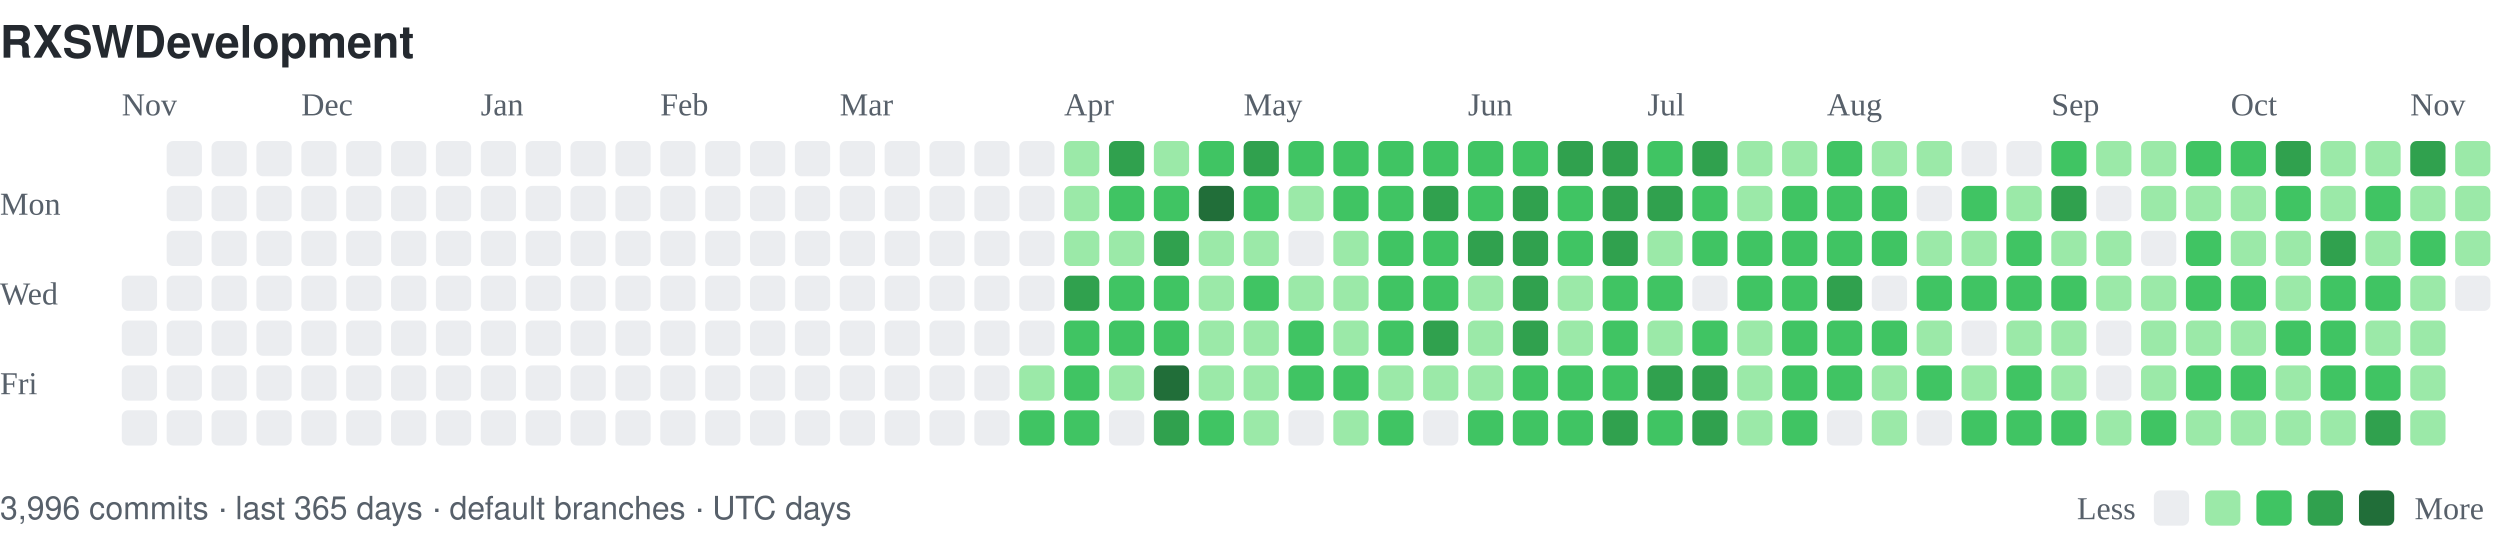
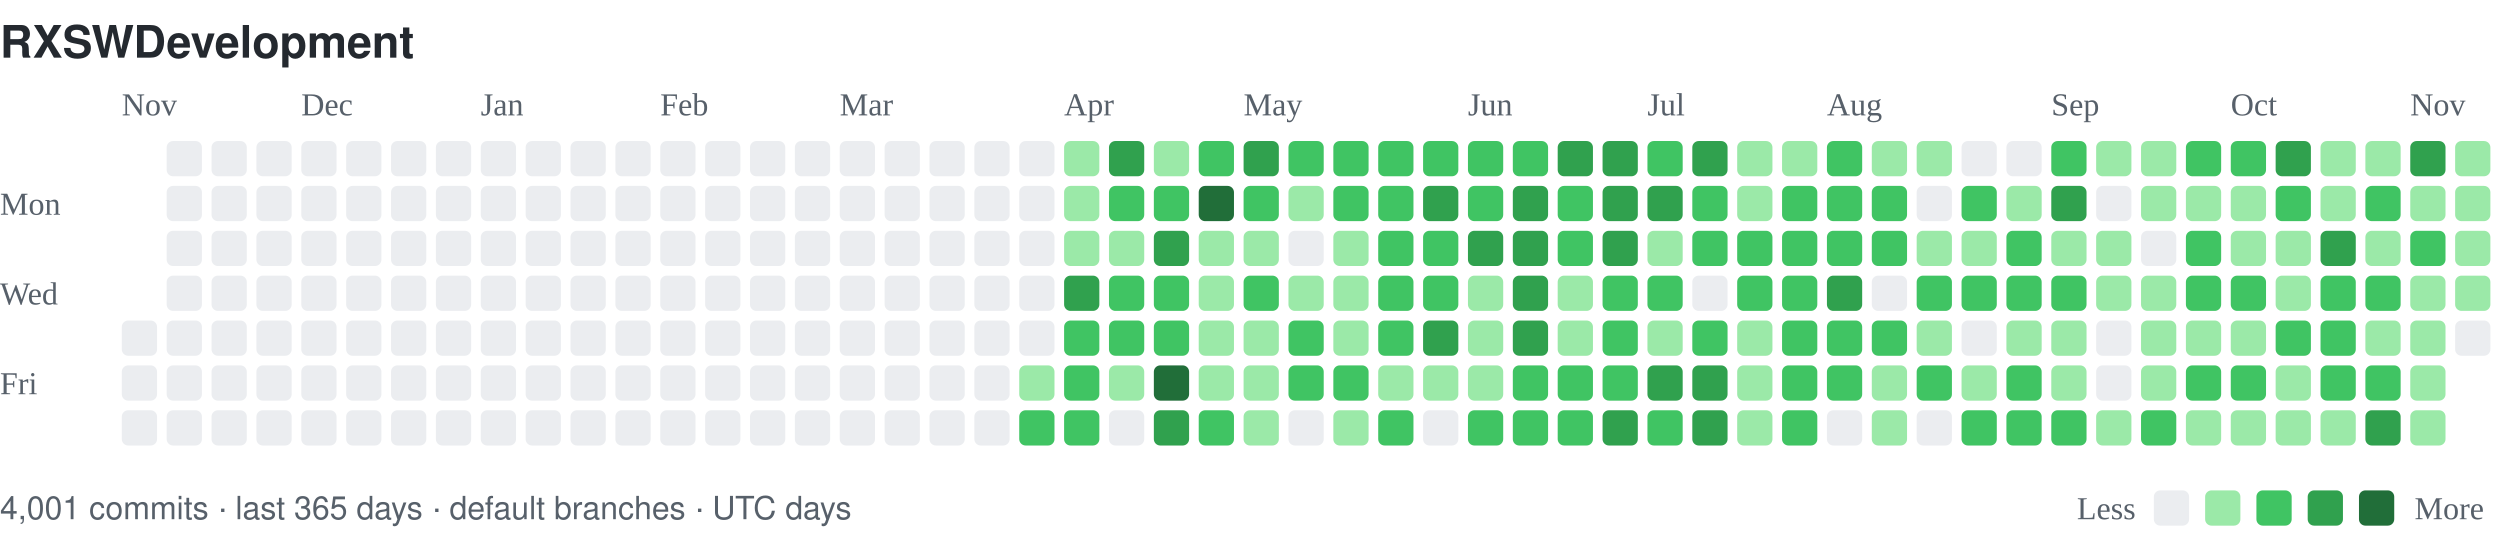
<svg xmlns="http://www.w3.org/2000/svg" width="780" height="170" viewBox="0 0 780 170" role="img">
  <text x="0" y="18" font-size="14" font-weight="600" fill="#24292f" font-family="ui-sans-serif,-apple-system,Segoe UI,Helvetica,Arial,sans-serif">RXSWDevelopment</text>
  <text x="0" y="67" font-size="10" fill="#57606a">Mon</text>
  <text x="0" y="95" font-size="10" fill="#57606a">Wed</text>
  <text x="0" y="123" font-size="10" fill="#57606a">Fri</text>
  <text x="38" y="36" font-size="10" fill="#57606a">Nov</text>
-   <rect x="38" y="86" width="11" height="11" rx="2" fill="#ebedf0" />
  <rect x="38" y="100" width="11" height="11" rx="2" fill="#ebedf0" />
  <rect x="38" y="114" width="11" height="11" rx="2" fill="#ebedf0" />
  <rect x="38" y="128" width="11" height="11" rx="2" fill="#ebedf0" />
  <rect x="52" y="44" width="11" height="11" rx="2" fill="#ebedf0" />
  <rect x="52" y="58" width="11" height="11" rx="2" fill="#ebedf0" />
  <rect x="52" y="72" width="11" height="11" rx="2" fill="#ebedf0" />
  <rect x="52" y="86" width="11" height="11" rx="2" fill="#ebedf0" />
  <rect x="52" y="100" width="11" height="11" rx="2" fill="#ebedf0" />
  <rect x="52" y="114" width="11" height="11" rx="2" fill="#ebedf0" />
  <rect x="52" y="128" width="11" height="11" rx="2" fill="#ebedf0" />
  <rect x="66" y="44" width="11" height="11" rx="2" fill="#ebedf0" />
  <rect x="66" y="58" width="11" height="11" rx="2" fill="#ebedf0" />
  <rect x="66" y="72" width="11" height="11" rx="2" fill="#ebedf0" />
  <rect x="66" y="86" width="11" height="11" rx="2" fill="#ebedf0" />
  <rect x="66" y="100" width="11" height="11" rx="2" fill="#ebedf0" />
  <rect x="66" y="114" width="11" height="11" rx="2" fill="#ebedf0" />
  <rect x="66" y="128" width="11" height="11" rx="2" fill="#ebedf0" />
  <rect x="80" y="44" width="11" height="11" rx="2" fill="#ebedf0" />
  <rect x="80" y="58" width="11" height="11" rx="2" fill="#ebedf0" />
  <rect x="80" y="72" width="11" height="11" rx="2" fill="#ebedf0" />
  <rect x="80" y="86" width="11" height="11" rx="2" fill="#ebedf0" />
  <rect x="80" y="100" width="11" height="11" rx="2" fill="#ebedf0" />
  <rect x="80" y="114" width="11" height="11" rx="2" fill="#ebedf0" />
  <rect x="80" y="128" width="11" height="11" rx="2" fill="#ebedf0" />
  <text x="94" y="36" font-size="10" fill="#57606a">Dec</text>
  <rect x="94" y="44" width="11" height="11" rx="2" fill="#ebedf0" />
  <rect x="94" y="58" width="11" height="11" rx="2" fill="#ebedf0" />
  <rect x="94" y="72" width="11" height="11" rx="2" fill="#ebedf0" />
  <rect x="94" y="86" width="11" height="11" rx="2" fill="#ebedf0" />
  <rect x="94" y="100" width="11" height="11" rx="2" fill="#ebedf0" />
  <rect x="94" y="114" width="11" height="11" rx="2" fill="#ebedf0" />
  <rect x="94" y="128" width="11" height="11" rx="2" fill="#ebedf0" />
  <rect x="108" y="44" width="11" height="11" rx="2" fill="#ebedf0" />
  <rect x="108" y="58" width="11" height="11" rx="2" fill="#ebedf0" />
  <rect x="108" y="72" width="11" height="11" rx="2" fill="#ebedf0" />
  <rect x="108" y="86" width="11" height="11" rx="2" fill="#ebedf0" />
  <rect x="108" y="100" width="11" height="11" rx="2" fill="#ebedf0" />
  <rect x="108" y="114" width="11" height="11" rx="2" fill="#ebedf0" />
  <rect x="108" y="128" width="11" height="11" rx="2" fill="#ebedf0" />
  <rect x="122" y="44" width="11" height="11" rx="2" fill="#ebedf0" />
  <rect x="122" y="58" width="11" height="11" rx="2" fill="#ebedf0" />
  <rect x="122" y="72" width="11" height="11" rx="2" fill="#ebedf0" />
  <rect x="122" y="86" width="11" height="11" rx="2" fill="#ebedf0" />
  <rect x="122" y="100" width="11" height="11" rx="2" fill="#ebedf0" />
  <rect x="122" y="114" width="11" height="11" rx="2" fill="#ebedf0" />
  <rect x="122" y="128" width="11" height="11" rx="2" fill="#ebedf0" />
  <rect x="136" y="44" width="11" height="11" rx="2" fill="#ebedf0" />
  <rect x="136" y="58" width="11" height="11" rx="2" fill="#ebedf0" />
  <rect x="136" y="72" width="11" height="11" rx="2" fill="#ebedf0" />
  <rect x="136" y="86" width="11" height="11" rx="2" fill="#ebedf0" />
  <rect x="136" y="100" width="11" height="11" rx="2" fill="#ebedf0" />
  <rect x="136" y="114" width="11" height="11" rx="2" fill="#ebedf0" />
  <rect x="136" y="128" width="11" height="11" rx="2" fill="#ebedf0" />
  <text x="150" y="36" font-size="10" fill="#57606a">Jan</text>
  <rect x="150" y="44" width="11" height="11" rx="2" fill="#ebedf0" />
  <rect x="150" y="58" width="11" height="11" rx="2" fill="#ebedf0" />
  <rect x="150" y="72" width="11" height="11" rx="2" fill="#ebedf0" />
  <rect x="150" y="86" width="11" height="11" rx="2" fill="#ebedf0" />
  <rect x="150" y="100" width="11" height="11" rx="2" fill="#ebedf0" />
  <rect x="150" y="114" width="11" height="11" rx="2" fill="#ebedf0" />
  <rect x="150" y="128" width="11" height="11" rx="2" fill="#ebedf0" />
  <rect x="164" y="44" width="11" height="11" rx="2" fill="#ebedf0" />
  <rect x="164" y="58" width="11" height="11" rx="2" fill="#ebedf0" />
  <rect x="164" y="72" width="11" height="11" rx="2" fill="#ebedf0" />
  <rect x="164" y="86" width="11" height="11" rx="2" fill="#ebedf0" />
  <rect x="164" y="100" width="11" height="11" rx="2" fill="#ebedf0" />
  <rect x="164" y="114" width="11" height="11" rx="2" fill="#ebedf0" />
  <rect x="164" y="128" width="11" height="11" rx="2" fill="#ebedf0" />
  <rect x="178" y="44" width="11" height="11" rx="2" fill="#ebedf0" />
  <rect x="178" y="58" width="11" height="11" rx="2" fill="#ebedf0" />
  <rect x="178" y="72" width="11" height="11" rx="2" fill="#ebedf0" />
  <rect x="178" y="86" width="11" height="11" rx="2" fill="#ebedf0" />
  <rect x="178" y="100" width="11" height="11" rx="2" fill="#ebedf0" />
  <rect x="178" y="114" width="11" height="11" rx="2" fill="#ebedf0" />
  <rect x="178" y="128" width="11" height="11" rx="2" fill="#ebedf0" />
  <rect x="192" y="44" width="11" height="11" rx="2" fill="#ebedf0" />
  <rect x="192" y="58" width="11" height="11" rx="2" fill="#ebedf0" />
  <rect x="192" y="72" width="11" height="11" rx="2" fill="#ebedf0" />
  <rect x="192" y="86" width="11" height="11" rx="2" fill="#ebedf0" />
  <rect x="192" y="100" width="11" height="11" rx="2" fill="#ebedf0" />
  <rect x="192" y="114" width="11" height="11" rx="2" fill="#ebedf0" />
  <rect x="192" y="128" width="11" height="11" rx="2" fill="#ebedf0" />
  <text x="206" y="36" font-size="10" fill="#57606a">Feb</text>
  <rect x="206" y="44" width="11" height="11" rx="2" fill="#ebedf0" />
  <rect x="206" y="58" width="11" height="11" rx="2" fill="#ebedf0" />
  <rect x="206" y="72" width="11" height="11" rx="2" fill="#ebedf0" />
  <rect x="206" y="86" width="11" height="11" rx="2" fill="#ebedf0" />
  <rect x="206" y="100" width="11" height="11" rx="2" fill="#ebedf0" />
  <rect x="206" y="114" width="11" height="11" rx="2" fill="#ebedf0" />
  <rect x="206" y="128" width="11" height="11" rx="2" fill="#ebedf0" />
  <rect x="220" y="44" width="11" height="11" rx="2" fill="#ebedf0" />
  <rect x="220" y="58" width="11" height="11" rx="2" fill="#ebedf0" />
  <rect x="220" y="72" width="11" height="11" rx="2" fill="#ebedf0" />
  <rect x="220" y="86" width="11" height="11" rx="2" fill="#ebedf0" />
  <rect x="220" y="100" width="11" height="11" rx="2" fill="#ebedf0" />
  <rect x="220" y="114" width="11" height="11" rx="2" fill="#ebedf0" />
  <rect x="220" y="128" width="11" height="11" rx="2" fill="#ebedf0" />
  <rect x="234" y="44" width="11" height="11" rx="2" fill="#ebedf0" />
  <rect x="234" y="58" width="11" height="11" rx="2" fill="#ebedf0" />
  <rect x="234" y="72" width="11" height="11" rx="2" fill="#ebedf0" />
  <rect x="234" y="86" width="11" height="11" rx="2" fill="#ebedf0" />
  <rect x="234" y="100" width="11" height="11" rx="2" fill="#ebedf0" />
  <rect x="234" y="114" width="11" height="11" rx="2" fill="#ebedf0" />
  <rect x="234" y="128" width="11" height="11" rx="2" fill="#ebedf0" />
  <rect x="248" y="44" width="11" height="11" rx="2" fill="#ebedf0" />
  <rect x="248" y="58" width="11" height="11" rx="2" fill="#ebedf0" />
  <rect x="248" y="72" width="11" height="11" rx="2" fill="#ebedf0" />
  <rect x="248" y="86" width="11" height="11" rx="2" fill="#ebedf0" />
  <rect x="248" y="100" width="11" height="11" rx="2" fill="#ebedf0" />
  <rect x="248" y="114" width="11" height="11" rx="2" fill="#ebedf0" />
  <rect x="248" y="128" width="11" height="11" rx="2" fill="#ebedf0" />
  <text x="262" y="36" font-size="10" fill="#57606a">Mar</text>
  <rect x="262" y="44" width="11" height="11" rx="2" fill="#ebedf0" />
  <rect x="262" y="58" width="11" height="11" rx="2" fill="#ebedf0" />
  <rect x="262" y="72" width="11" height="11" rx="2" fill="#ebedf0" />
  <rect x="262" y="86" width="11" height="11" rx="2" fill="#ebedf0" />
  <rect x="262" y="100" width="11" height="11" rx="2" fill="#ebedf0" />
  <rect x="262" y="114" width="11" height="11" rx="2" fill="#ebedf0" />
  <rect x="262" y="128" width="11" height="11" rx="2" fill="#ebedf0" />
  <rect x="276" y="44" width="11" height="11" rx="2" fill="#ebedf0" />
  <rect x="276" y="58" width="11" height="11" rx="2" fill="#ebedf0" />
  <rect x="276" y="72" width="11" height="11" rx="2" fill="#ebedf0" />
  <rect x="276" y="86" width="11" height="11" rx="2" fill="#ebedf0" />
  <rect x="276" y="100" width="11" height="11" rx="2" fill="#ebedf0" />
  <rect x="276" y="114" width="11" height="11" rx="2" fill="#ebedf0" />
  <rect x="276" y="128" width="11" height="11" rx="2" fill="#ebedf0" />
  <rect x="290" y="44" width="11" height="11" rx="2" fill="#ebedf0" />
  <rect x="290" y="58" width="11" height="11" rx="2" fill="#ebedf0" />
  <rect x="290" y="72" width="11" height="11" rx="2" fill="#ebedf0" />
  <rect x="290" y="86" width="11" height="11" rx="2" fill="#ebedf0" />
  <rect x="290" y="100" width="11" height="11" rx="2" fill="#ebedf0" />
  <rect x="290" y="114" width="11" height="11" rx="2" fill="#ebedf0" />
  <rect x="290" y="128" width="11" height="11" rx="2" fill="#ebedf0" />
  <rect x="304" y="44" width="11" height="11" rx="2" fill="#ebedf0" />
  <rect x="304" y="58" width="11" height="11" rx="2" fill="#ebedf0" />
  <rect x="304" y="72" width="11" height="11" rx="2" fill="#ebedf0" />
  <rect x="304" y="86" width="11" height="11" rx="2" fill="#ebedf0" />
  <rect x="304" y="100" width="11" height="11" rx="2" fill="#ebedf0" />
  <rect x="304" y="114" width="11" height="11" rx="2" fill="#ebedf0" />
  <rect x="304" y="128" width="11" height="11" rx="2" fill="#ebedf0" />
  <rect x="318" y="44" width="11" height="11" rx="2" fill="#ebedf0" />
  <rect x="318" y="58" width="11" height="11" rx="2" fill="#ebedf0" />
  <rect x="318" y="72" width="11" height="11" rx="2" fill="#ebedf0" />
  <rect x="318" y="86" width="11" height="11" rx="2" fill="#ebedf0" />
  <rect x="318" y="100" width="11" height="11" rx="2" fill="#ebedf0" />
  <rect x="318" y="114" width="11" height="11" rx="2" fill="#9be9a8" />
  <rect x="318" y="128" width="11" height="11" rx="2" fill="#40c463" />
  <text x="332" y="36" font-size="10" fill="#57606a">Apr</text>
  <rect x="332" y="44" width="11" height="11" rx="2" fill="#9be9a8" />
  <rect x="332" y="58" width="11" height="11" rx="2" fill="#9be9a8" />
  <rect x="332" y="72" width="11" height="11" rx="2" fill="#9be9a8" />
  <rect x="332" y="86" width="11" height="11" rx="2" fill="#30a14e" />
  <rect x="332" y="100" width="11" height="11" rx="2" fill="#40c463" />
  <rect x="332" y="114" width="11" height="11" rx="2" fill="#40c463" />
  <rect x="332" y="128" width="11" height="11" rx="2" fill="#40c463" />
  <rect x="346" y="44" width="11" height="11" rx="2" fill="#30a14e" />
  <rect x="346" y="58" width="11" height="11" rx="2" fill="#40c463" />
  <rect x="346" y="72" width="11" height="11" rx="2" fill="#9be9a8" />
  <rect x="346" y="86" width="11" height="11" rx="2" fill="#40c463" />
  <rect x="346" y="100" width="11" height="11" rx="2" fill="#40c463" />
  <rect x="346" y="114" width="11" height="11" rx="2" fill="#9be9a8" />
  <rect x="346" y="128" width="11" height="11" rx="2" fill="#ebedf0" />
  <rect x="360" y="44" width="11" height="11" rx="2" fill="#9be9a8" />
  <rect x="360" y="58" width="11" height="11" rx="2" fill="#40c463" />
  <rect x="360" y="72" width="11" height="11" rx="2" fill="#30a14e" />
  <rect x="360" y="86" width="11" height="11" rx="2" fill="#40c463" />
  <rect x="360" y="100" width="11" height="11" rx="2" fill="#40c463" />
  <rect x="360" y="114" width="11" height="11" rx="2" fill="#216e39" />
  <rect x="360" y="128" width="11" height="11" rx="2" fill="#30a14e" />
  <rect x="374" y="44" width="11" height="11" rx="2" fill="#40c463" />
  <rect x="374" y="58" width="11" height="11" rx="2" fill="#216e39" />
  <rect x="374" y="72" width="11" height="11" rx="2" fill="#9be9a8" />
  <rect x="374" y="86" width="11" height="11" rx="2" fill="#9be9a8" />
  <rect x="374" y="100" width="11" height="11" rx="2" fill="#9be9a8" />
  <rect x="374" y="114" width="11" height="11" rx="2" fill="#9be9a8" />
  <rect x="374" y="128" width="11" height="11" rx="2" fill="#40c463" />
  <text x="388" y="36" font-size="10" fill="#57606a">May</text>
  <rect x="388" y="44" width="11" height="11" rx="2" fill="#30a14e" />
  <rect x="388" y="58" width="11" height="11" rx="2" fill="#40c463" />
  <rect x="388" y="72" width="11" height="11" rx="2" fill="#9be9a8" />
  <rect x="388" y="86" width="11" height="11" rx="2" fill="#40c463" />
  <rect x="388" y="100" width="11" height="11" rx="2" fill="#9be9a8" />
  <rect x="388" y="114" width="11" height="11" rx="2" fill="#9be9a8" />
  <rect x="388" y="128" width="11" height="11" rx="2" fill="#9be9a8" />
  <rect x="402" y="44" width="11" height="11" rx="2" fill="#40c463" />
  <rect x="402" y="58" width="11" height="11" rx="2" fill="#9be9a8" />
  <rect x="402" y="72" width="11" height="11" rx="2" fill="#ebedf0" />
  <rect x="402" y="86" width="11" height="11" rx="2" fill="#9be9a8" />
  <rect x="402" y="100" width="11" height="11" rx="2" fill="#40c463" />
  <rect x="402" y="114" width="11" height="11" rx="2" fill="#40c463" />
  <rect x="402" y="128" width="11" height="11" rx="2" fill="#ebedf0" />
  <rect x="416" y="44" width="11" height="11" rx="2" fill="#40c463" />
  <rect x="416" y="58" width="11" height="11" rx="2" fill="#40c463" />
  <rect x="416" y="72" width="11" height="11" rx="2" fill="#9be9a8" />
  <rect x="416" y="86" width="11" height="11" rx="2" fill="#9be9a8" />
  <rect x="416" y="100" width="11" height="11" rx="2" fill="#9be9a8" />
  <rect x="416" y="114" width="11" height="11" rx="2" fill="#40c463" />
  <rect x="416" y="128" width="11" height="11" rx="2" fill="#9be9a8" />
  <rect x="430" y="44" width="11" height="11" rx="2" fill="#40c463" />
  <rect x="430" y="58" width="11" height="11" rx="2" fill="#40c463" />
  <rect x="430" y="72" width="11" height="11" rx="2" fill="#40c463" />
  <rect x="430" y="86" width="11" height="11" rx="2" fill="#40c463" />
  <rect x="430" y="100" width="11" height="11" rx="2" fill="#40c463" />
  <rect x="430" y="114" width="11" height="11" rx="2" fill="#9be9a8" />
  <rect x="430" y="128" width="11" height="11" rx="2" fill="#40c463" />
  <rect x="444" y="44" width="11" height="11" rx="2" fill="#40c463" />
  <rect x="444" y="58" width="11" height="11" rx="2" fill="#30a14e" />
  <rect x="444" y="72" width="11" height="11" rx="2" fill="#40c463" />
  <rect x="444" y="86" width="11" height="11" rx="2" fill="#40c463" />
  <rect x="444" y="100" width="11" height="11" rx="2" fill="#30a14e" />
  <rect x="444" y="114" width="11" height="11" rx="2" fill="#9be9a8" />
  <rect x="444" y="128" width="11" height="11" rx="2" fill="#ebedf0" />
  <text x="458" y="36" font-size="10" fill="#57606a">Jun</text>
  <rect x="458" y="44" width="11" height="11" rx="2" fill="#40c463" />
  <rect x="458" y="58" width="11" height="11" rx="2" fill="#40c463" />
  <rect x="458" y="72" width="11" height="11" rx="2" fill="#30a14e" />
  <rect x="458" y="86" width="11" height="11" rx="2" fill="#9be9a8" />
  <rect x="458" y="100" width="11" height="11" rx="2" fill="#9be9a8" />
  <rect x="458" y="114" width="11" height="11" rx="2" fill="#9be9a8" />
  <rect x="458" y="128" width="11" height="11" rx="2" fill="#40c463" />
  <rect x="472" y="44" width="11" height="11" rx="2" fill="#40c463" />
  <rect x="472" y="58" width="11" height="11" rx="2" fill="#30a14e" />
  <rect x="472" y="72" width="11" height="11" rx="2" fill="#30a14e" />
  <rect x="472" y="86" width="11" height="11" rx="2" fill="#30a14e" />
  <rect x="472" y="100" width="11" height="11" rx="2" fill="#30a14e" />
  <rect x="472" y="114" width="11" height="11" rx="2" fill="#40c463" />
  <rect x="472" y="128" width="11" height="11" rx="2" fill="#40c463" />
  <rect x="486" y="44" width="11" height="11" rx="2" fill="#30a14e" />
  <rect x="486" y="58" width="11" height="11" rx="2" fill="#40c463" />
  <rect x="486" y="72" width="11" height="11" rx="2" fill="#40c463" />
  <rect x="486" y="86" width="11" height="11" rx="2" fill="#9be9a8" />
  <rect x="486" y="100" width="11" height="11" rx="2" fill="#9be9a8" />
  <rect x="486" y="114" width="11" height="11" rx="2" fill="#40c463" />
  <rect x="486" y="128" width="11" height="11" rx="2" fill="#40c463" />
  <rect x="500" y="44" width="11" height="11" rx="2" fill="#30a14e" />
  <rect x="500" y="58" width="11" height="11" rx="2" fill="#30a14e" />
  <rect x="500" y="72" width="11" height="11" rx="2" fill="#30a14e" />
  <rect x="500" y="86" width="11" height="11" rx="2" fill="#40c463" />
  <rect x="500" y="100" width="11" height="11" rx="2" fill="#40c463" />
  <rect x="500" y="114" width="11" height="11" rx="2" fill="#40c463" />
  <rect x="500" y="128" width="11" height="11" rx="2" fill="#30a14e" />
  <text x="514" y="36" font-size="10" fill="#57606a">Jul</text>
  <rect x="514" y="44" width="11" height="11" rx="2" fill="#40c463" />
  <rect x="514" y="58" width="11" height="11" rx="2" fill="#30a14e" />
  <rect x="514" y="72" width="11" height="11" rx="2" fill="#9be9a8" />
  <rect x="514" y="86" width="11" height="11" rx="2" fill="#40c463" />
  <rect x="514" y="100" width="11" height="11" rx="2" fill="#9be9a8" />
  <rect x="514" y="114" width="11" height="11" rx="2" fill="#30a14e" />
  <rect x="514" y="128" width="11" height="11" rx="2" fill="#40c463" />
  <rect x="528" y="44" width="11" height="11" rx="2" fill="#30a14e" />
  <rect x="528" y="58" width="11" height="11" rx="2" fill="#40c463" />
  <rect x="528" y="72" width="11" height="11" rx="2" fill="#40c463" />
  <rect x="528" y="86" width="11" height="11" rx="2" fill="#ebedf0" />
  <rect x="528" y="100" width="11" height="11" rx="2" fill="#40c463" />
  <rect x="528" y="114" width="11" height="11" rx="2" fill="#30a14e" />
  <rect x="528" y="128" width="11" height="11" rx="2" fill="#30a14e" />
  <rect x="542" y="44" width="11" height="11" rx="2" fill="#9be9a8" />
  <rect x="542" y="58" width="11" height="11" rx="2" fill="#9be9a8" />
  <rect x="542" y="72" width="11" height="11" rx="2" fill="#40c463" />
  <rect x="542" y="86" width="11" height="11" rx="2" fill="#40c463" />
  <rect x="542" y="100" width="11" height="11" rx="2" fill="#9be9a8" />
  <rect x="542" y="114" width="11" height="11" rx="2" fill="#9be9a8" />
  <rect x="542" y="128" width="11" height="11" rx="2" fill="#9be9a8" />
  <rect x="556" y="44" width="11" height="11" rx="2" fill="#9be9a8" />
  <rect x="556" y="58" width="11" height="11" rx="2" fill="#40c463" />
  <rect x="556" y="72" width="11" height="11" rx="2" fill="#40c463" />
  <rect x="556" y="86" width="11" height="11" rx="2" fill="#40c463" />
  <rect x="556" y="100" width="11" height="11" rx="2" fill="#40c463" />
  <rect x="556" y="114" width="11" height="11" rx="2" fill="#40c463" />
  <rect x="556" y="128" width="11" height="11" rx="2" fill="#40c463" />
  <text x="570" y="36" font-size="10" fill="#57606a">Aug</text>
  <rect x="570" y="44" width="11" height="11" rx="2" fill="#40c463" />
  <rect x="570" y="58" width="11" height="11" rx="2" fill="#40c463" />
  <rect x="570" y="72" width="11" height="11" rx="2" fill="#40c463" />
  <rect x="570" y="86" width="11" height="11" rx="2" fill="#30a14e" />
  <rect x="570" y="100" width="11" height="11" rx="2" fill="#40c463" />
  <rect x="570" y="114" width="11" height="11" rx="2" fill="#40c463" />
  <rect x="570" y="128" width="11" height="11" rx="2" fill="#ebedf0" />
  <rect x="584" y="44" width="11" height="11" rx="2" fill="#9be9a8" />
  <rect x="584" y="58" width="11" height="11" rx="2" fill="#40c463" />
  <rect x="584" y="72" width="11" height="11" rx="2" fill="#40c463" />
  <rect x="584" y="86" width="11" height="11" rx="2" fill="#ebedf0" />
  <rect x="584" y="100" width="11" height="11" rx="2" fill="#40c463" />
  <rect x="584" y="114" width="11" height="11" rx="2" fill="#9be9a8" />
  <rect x="584" y="128" width="11" height="11" rx="2" fill="#9be9a8" />
  <rect x="598" y="44" width="11" height="11" rx="2" fill="#9be9a8" />
  <rect x="598" y="58" width="11" height="11" rx="2" fill="#ebedf0" />
  <rect x="598" y="72" width="11" height="11" rx="2" fill="#9be9a8" />
  <rect x="598" y="86" width="11" height="11" rx="2" fill="#40c463" />
  <rect x="598" y="100" width="11" height="11" rx="2" fill="#9be9a8" />
  <rect x="598" y="114" width="11" height="11" rx="2" fill="#40c463" />
  <rect x="598" y="128" width="11" height="11" rx="2" fill="#ebedf0" />
  <rect x="612" y="44" width="11" height="11" rx="2" fill="#ebedf0" />
  <rect x="612" y="58" width="11" height="11" rx="2" fill="#40c463" />
  <rect x="612" y="72" width="11" height="11" rx="2" fill="#9be9a8" />
  <rect x="612" y="86" width="11" height="11" rx="2" fill="#40c463" />
  <rect x="612" y="100" width="11" height="11" rx="2" fill="#ebedf0" />
  <rect x="612" y="114" width="11" height="11" rx="2" fill="#9be9a8" />
  <rect x="612" y="128" width="11" height="11" rx="2" fill="#40c463" />
  <rect x="626" y="44" width="11" height="11" rx="2" fill="#ebedf0" />
  <rect x="626" y="58" width="11" height="11" rx="2" fill="#9be9a8" />
  <rect x="626" y="72" width="11" height="11" rx="2" fill="#40c463" />
  <rect x="626" y="86" width="11" height="11" rx="2" fill="#40c463" />
  <rect x="626" y="100" width="11" height="11" rx="2" fill="#9be9a8" />
  <rect x="626" y="114" width="11" height="11" rx="2" fill="#40c463" />
  <rect x="626" y="128" width="11" height="11" rx="2" fill="#40c463" />
  <text x="640" y="36" font-size="10" fill="#57606a">Sep</text>
  <rect x="640" y="44" width="11" height="11" rx="2" fill="#40c463" />
  <rect x="640" y="58" width="11" height="11" rx="2" fill="#30a14e" />
  <rect x="640" y="72" width="11" height="11" rx="2" fill="#9be9a8" />
  <rect x="640" y="86" width="11" height="11" rx="2" fill="#40c463" />
  <rect x="640" y="100" width="11" height="11" rx="2" fill="#9be9a8" />
  <rect x="640" y="114" width="11" height="11" rx="2" fill="#9be9a8" />
  <rect x="640" y="128" width="11" height="11" rx="2" fill="#40c463" />
  <rect x="654" y="44" width="11" height="11" rx="2" fill="#9be9a8" />
  <rect x="654" y="58" width="11" height="11" rx="2" fill="#ebedf0" />
  <rect x="654" y="72" width="11" height="11" rx="2" fill="#9be9a8" />
  <rect x="654" y="86" width="11" height="11" rx="2" fill="#9be9a8" />
  <rect x="654" y="100" width="11" height="11" rx="2" fill="#ebedf0" />
  <rect x="654" y="114" width="11" height="11" rx="2" fill="#ebedf0" />
  <rect x="654" y="128" width="11" height="11" rx="2" fill="#9be9a8" />
  <rect x="668" y="44" width="11" height="11" rx="2" fill="#9be9a8" />
  <rect x="668" y="58" width="11" height="11" rx="2" fill="#9be9a8" />
  <rect x="668" y="72" width="11" height="11" rx="2" fill="#ebedf0" />
  <rect x="668" y="86" width="11" height="11" rx="2" fill="#9be9a8" />
  <rect x="668" y="100" width="11" height="11" rx="2" fill="#9be9a8" />
  <rect x="668" y="114" width="11" height="11" rx="2" fill="#9be9a8" />
  <rect x="668" y="128" width="11" height="11" rx="2" fill="#40c463" />
  <rect x="682" y="44" width="11" height="11" rx="2" fill="#40c463" />
  <rect x="682" y="58" width="11" height="11" rx="2" fill="#9be9a8" />
  <rect x="682" y="72" width="11" height="11" rx="2" fill="#40c463" />
  <rect x="682" y="86" width="11" height="11" rx="2" fill="#40c463" />
  <rect x="682" y="100" width="11" height="11" rx="2" fill="#9be9a8" />
  <rect x="682" y="114" width="11" height="11" rx="2" fill="#40c463" />
  <rect x="682" y="128" width="11" height="11" rx="2" fill="#9be9a8" />
  <text x="696" y="36" font-size="10" fill="#57606a">Oct</text>
  <rect x="696" y="44" width="11" height="11" rx="2" fill="#40c463" />
  <rect x="696" y="58" width="11" height="11" rx="2" fill="#9be9a8" />
  <rect x="696" y="72" width="11" height="11" rx="2" fill="#9be9a8" />
  <rect x="696" y="86" width="11" height="11" rx="2" fill="#40c463" />
  <rect x="696" y="100" width="11" height="11" rx="2" fill="#9be9a8" />
  <rect x="696" y="114" width="11" height="11" rx="2" fill="#40c463" />
  <rect x="696" y="128" width="11" height="11" rx="2" fill="#9be9a8" />
  <rect x="710" y="44" width="11" height="11" rx="2" fill="#30a14e" />
  <rect x="710" y="58" width="11" height="11" rx="2" fill="#40c463" />
  <rect x="710" y="72" width="11" height="11" rx="2" fill="#9be9a8" />
  <rect x="710" y="86" width="11" height="11" rx="2" fill="#9be9a8" />
  <rect x="710" y="100" width="11" height="11" rx="2" fill="#40c463" />
  <rect x="710" y="114" width="11" height="11" rx="2" fill="#9be9a8" />
  <rect x="710" y="128" width="11" height="11" rx="2" fill="#9be9a8" />
  <rect x="724" y="44" width="11" height="11" rx="2" fill="#9be9a8" />
  <rect x="724" y="58" width="11" height="11" rx="2" fill="#9be9a8" />
  <rect x="724" y="72" width="11" height="11" rx="2" fill="#30a14e" />
  <rect x="724" y="86" width="11" height="11" rx="2" fill="#40c463" />
  <rect x="724" y="100" width="11" height="11" rx="2" fill="#40c463" />
  <rect x="724" y="114" width="11" height="11" rx="2" fill="#40c463" />
  <rect x="724" y="128" width="11" height="11" rx="2" fill="#9be9a8" />
  <rect x="738" y="44" width="11" height="11" rx="2" fill="#9be9a8" />
  <rect x="738" y="58" width="11" height="11" rx="2" fill="#40c463" />
  <rect x="738" y="72" width="11" height="11" rx="2" fill="#9be9a8" />
  <rect x="738" y="86" width="11" height="11" rx="2" fill="#40c463" />
  <rect x="738" y="100" width="11" height="11" rx="2" fill="#9be9a8" />
  <rect x="738" y="114" width="11" height="11" rx="2" fill="#40c463" />
  <rect x="738" y="128" width="11" height="11" rx="2" fill="#30a14e" />
  <text x="752" y="36" font-size="10" fill="#57606a">Nov</text>
  <rect x="752" y="44" width="11" height="11" rx="2" fill="#30a14e" />
  <rect x="752" y="58" width="11" height="11" rx="2" fill="#9be9a8" />
  <rect x="752" y="72" width="11" height="11" rx="2" fill="#40c463" />
  <rect x="752" y="86" width="11" height="11" rx="2" fill="#9be9a8" />
  <rect x="752" y="100" width="11" height="11" rx="2" fill="#9be9a8" />
  <rect x="752" y="114" width="11" height="11" rx="2" fill="#9be9a8" />
  <rect x="752" y="128" width="11" height="11" rx="2" fill="#9be9a8" />
  <rect x="766" y="44" width="11" height="11" rx="2" fill="#9be9a8" />
  <rect x="766" y="58" width="11" height="11" rx="2" fill="#9be9a8" />
  <rect x="766" y="72" width="11" height="11" rx="2" fill="#9be9a8" />
-   <rect x="766" y="86" width="11" height="11" rx="2" fill="#ebedf0" />
+   <rect x="766" y="86" width="11" height="11" rx="2" fill="#9be9a8" />
+   <rect x="766" y="100" width="11" height="11" rx="2" fill="#ebedf0" />
  <text x="648" y="162" font-size="10" fill="#57606a">Less</text>
  <rect x="672" y="153" width="11" height="11" rx="2" fill="#ebedf0" />
  <rect x="688" y="153" width="11" height="11" rx="2" fill="#9be9a8" />
  <rect x="704" y="153" width="11" height="11" rx="2" fill="#40c463" />
  <rect x="720" y="153" width="11" height="11" rx="2" fill="#30a14e" />
  <rect x="736" y="153" width="11" height="11" rx="2" fill="#216e39" />
  <text x="775" y="162" font-size="10" fill="#57606a" text-anchor="end">More</text>
-   <text x="0" y="162" font-size="10" fill="#57606a" font-family="ui-sans-serif,-apple-system,Segoe UI,Helvetica,Arial,sans-serif">3,996 commits · last 365 days · default branches · UTC days</text>
+   <text x="0" y="162" font-size="10" fill="#57606a" font-family="ui-sans-serif,-apple-system,Segoe UI,Helvetica,Arial,sans-serif">4,001 commits · last 365 days · default branches · UTC days</text>
</svg>
